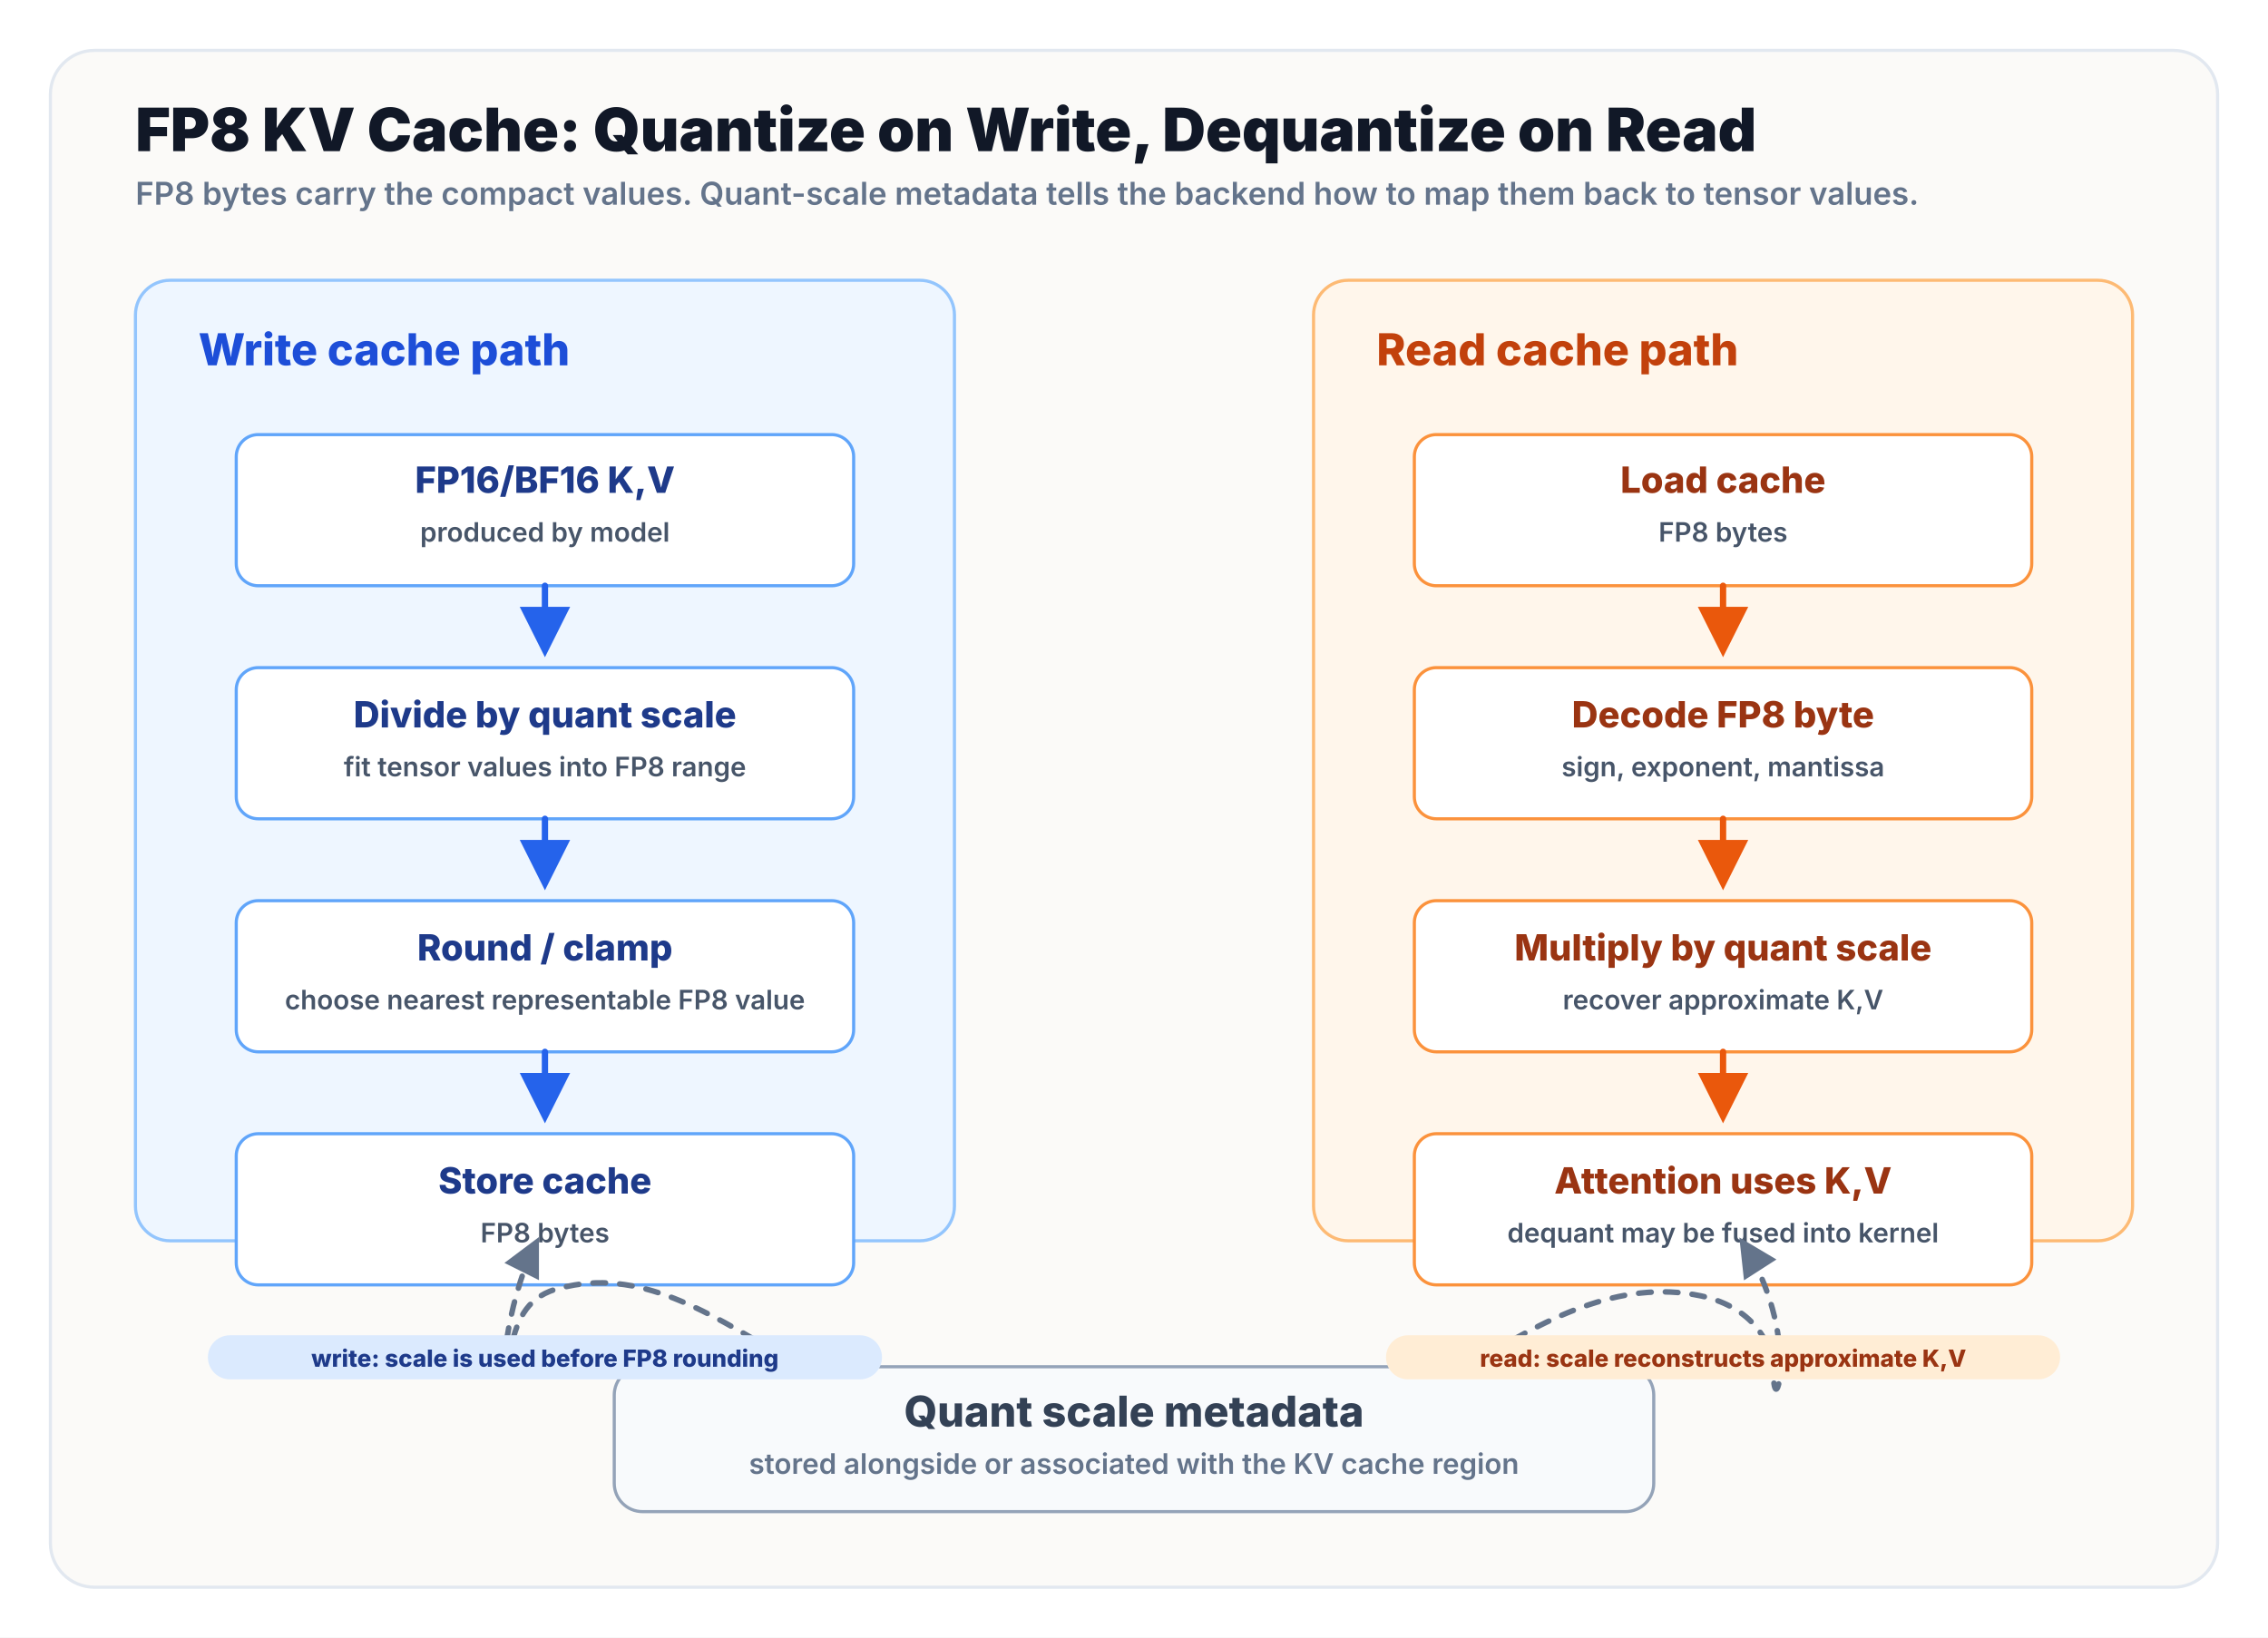
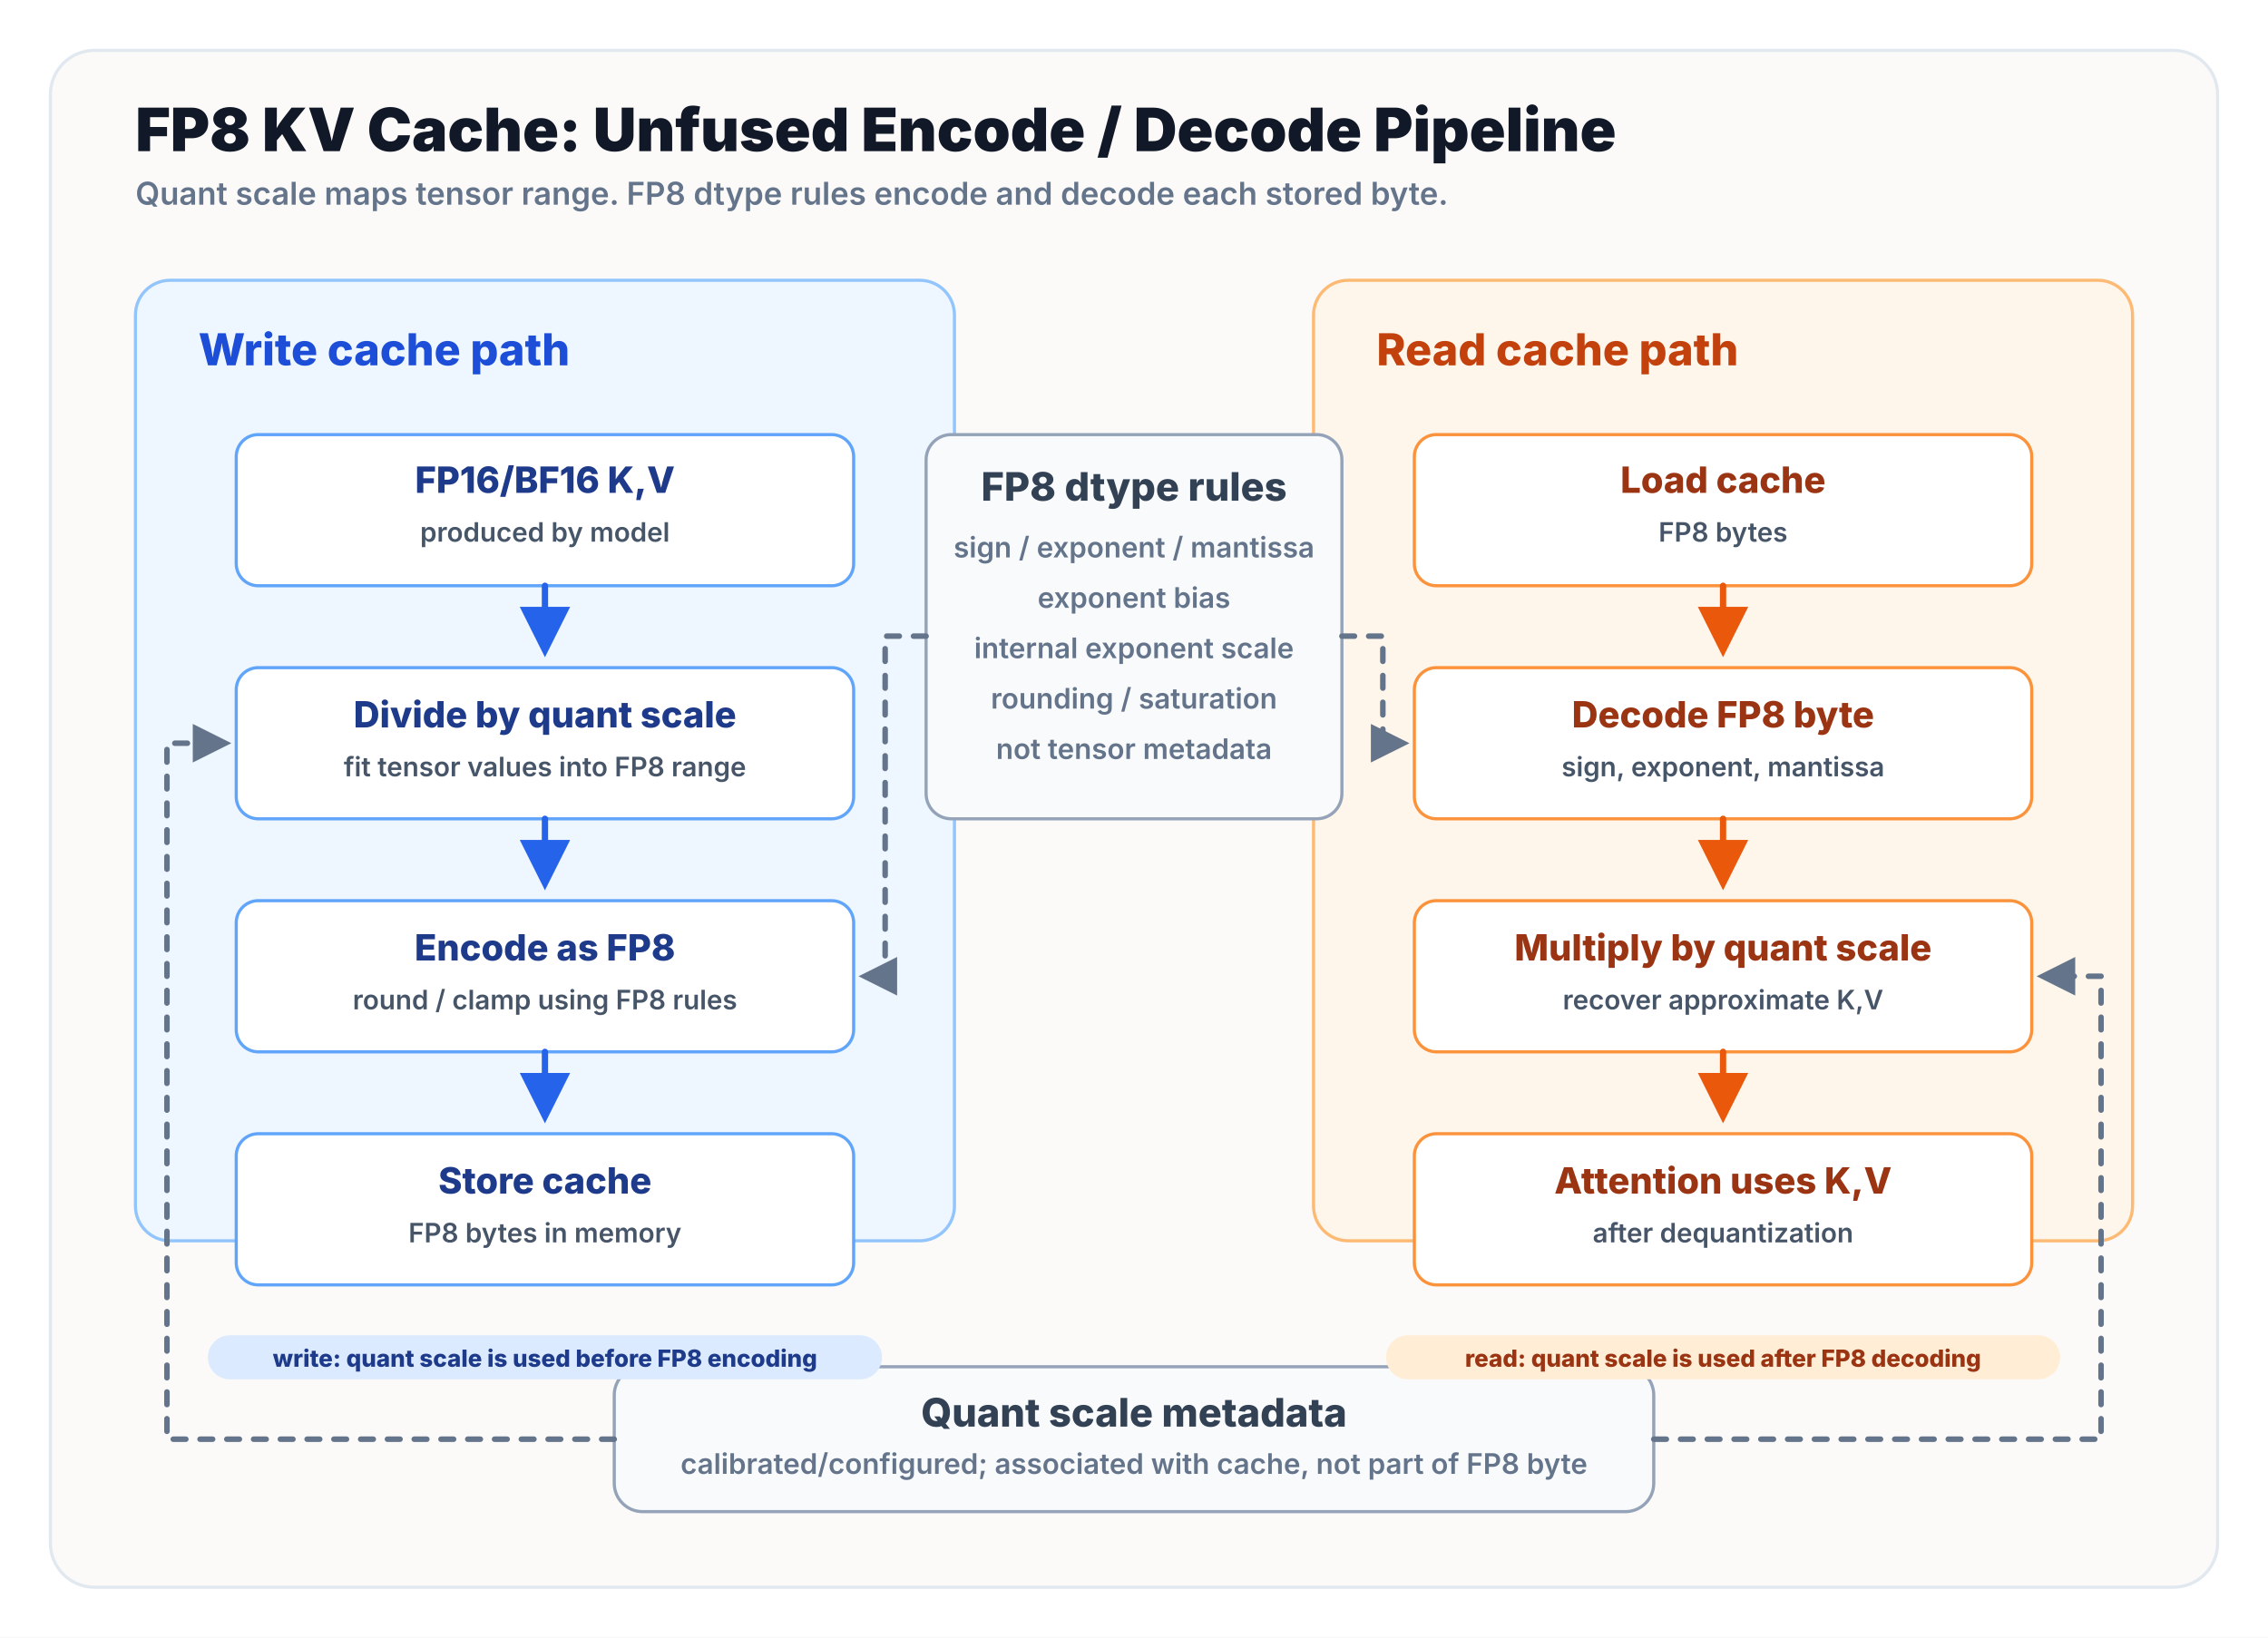
<svg xmlns="http://www.w3.org/2000/svg" width="1440" height="1040" viewBox="0 0 1440 1040" role="img" aria-labelledby="title desc">
  <defs>
    <marker id="arrowBlue" viewBox="0 0 10 10" refX="8" refY="5" markerWidth="8" markerHeight="8" orient="auto-start-reverse">
      <path d="M 0 0 L 10 5 L 0 10 z" fill="#2563eb" />
    </marker>
    <marker id="arrowOrange" viewBox="0 0 10 10" refX="8" refY="5" markerWidth="8" markerHeight="8" orient="auto-start-reverse">
      <path d="M 0 0 L 10 5 L 0 10 z" fill="#ea580c" />
    </marker>
    <marker id="arrowMeta" viewBox="0 0 10 10" refX="8" refY="5" markerWidth="7" markerHeight="7" orient="auto-start-reverse">
      <path d="M 0 0 L 10 5 L 0 10 z" fill="#64748b" />
    </marker>
    <style>
      text {
        font-family: Inter, -apple-system, BlinkMacSystemFont, "Segoe UI", sans-serif;
      }
      .title {
        font-size: 38px;
        font-weight: 850;
        fill: #111827;
      }
      .subtitle {
        font-size: 20px;
        font-weight: 560;
        fill: #64748b;
      }
      .panel-title {
        font-size: 28px;
        font-weight: 820;
      }
      .step-title {
        font-size: 23px;
        font-weight: 800;
      }
      .step-copy {
        font-size: 17px;
        font-weight: 600;
        fill: #475569;
      }
      .chip {
        font-size: 15px;
        font-weight: 760;
      }
      .meta-title {
-         font-size: 27px;
+         font-size: 25px;
        font-weight: 830;
        fill: #334155;
      }
      .meta-copy {
        font-size: 18px;
        font-weight: 610;
        fill: #64748b;
      }
    </style>
  </defs>
  <rect width="1440" height="1040" fill="#ffffff" />
  <rect x="32" y="32" width="1376" height="976" rx="28" fill="#fbfaf8" stroke="#e2e8f0" stroke-width="2" />
-   <text x="86" y="96" class="title">FP8 KV Cache: Quantize on Write, Dequantize on Read</text>
-   <text x="86" y="130" class="subtitle">FP8 bytes carry the compact values. Quant-scale metadata tells the backend how to map them back to tensor values.</text>
+   <text x="86" y="96" class="title">FP8 KV Cache: Unfused Encode / Decode Pipeline</text>
+   <text x="86" y="130" class="subtitle">Quant scale maps tensor range. FP8 dtype rules encode and decode each stored byte.</text>
  <rect x="86" y="178" width="520" height="610" rx="22" fill="#eef6ff" stroke="#93c5fd" stroke-width="2" />
  <rect x="834" y="178" width="520" height="610" rx="22" fill="#fff6eb" stroke="#fdba74" stroke-width="2" />
  <text x="126" y="232" class="panel-title" fill="#1d4ed8">Write cache path</text>
  <text x="874" y="232" class="panel-title" fill="#c2410c">Read cache path</text>
  <g>
    <rect x="150" y="276" width="392" height="96" rx="14" fill="#ffffff" stroke="#60a5fa" stroke-width="2" />
    <rect x="150" y="424" width="392" height="96" rx="14" fill="#ffffff" stroke="#60a5fa" stroke-width="2" />
    <rect x="150" y="572" width="392" height="96" rx="14" fill="#ffffff" stroke="#60a5fa" stroke-width="2" />
    <rect x="150" y="720" width="392" height="96" rx="14" fill="#ffffff" stroke="#60a5fa" stroke-width="2" />
    <rect x="898" y="276" width="392" height="96" rx="14" fill="#ffffff" stroke="#fb923c" stroke-width="2" />
    <rect x="898" y="424" width="392" height="96" rx="14" fill="#ffffff" stroke="#fb923c" stroke-width="2" />
    <rect x="898" y="572" width="392" height="96" rx="14" fill="#ffffff" stroke="#fb923c" stroke-width="2" />
    <rect x="898" y="720" width="392" height="96" rx="14" fill="#ffffff" stroke="#fb923c" stroke-width="2" />
  </g>
  <text x="346" y="313" text-anchor="middle" class="step-title" fill="#1e3a8a">FP16/BF16 K,V</text>
  <text x="346" y="344" text-anchor="middle" class="step-copy">produced by model</text>
  <text x="346" y="462" text-anchor="middle" class="step-title" fill="#1e3a8a">Divide by quant scale</text>
  <text x="346" y="493" text-anchor="middle" class="step-copy">fit tensor values into FP8 range</text>
-   <text x="346" y="610" text-anchor="middle" class="step-title" fill="#1e3a8a">Round / clamp</text>
-   <text x="346" y="641" text-anchor="middle" class="step-copy">choose nearest representable FP8 value</text>
+   <text x="346" y="610" text-anchor="middle" class="step-title" fill="#1e3a8a">Encode as FP8</text>
+   <text x="346" y="641" text-anchor="middle" class="step-copy">round / clamp using FP8 rules</text>
  <text x="346" y="758" text-anchor="middle" class="step-title" fill="#1e3a8a">Store cache</text>
-   <text x="346" y="789" text-anchor="middle" class="step-copy">FP8 bytes</text>
+   <text x="346" y="789" text-anchor="middle" class="step-copy">FP8 bytes in memory</text>
  <text x="1094" y="313" text-anchor="middle" class="step-title" fill="#9a3412">Load cache</text>
  <text x="1094" y="344" text-anchor="middle" class="step-copy">FP8 bytes</text>
  <text x="1094" y="462" text-anchor="middle" class="step-title" fill="#9a3412">Decode FP8 byte</text>
  <text x="1094" y="493" text-anchor="middle" class="step-copy">sign, exponent, mantissa</text>
  <text x="1094" y="610" text-anchor="middle" class="step-title" fill="#9a3412">Multiply by quant scale</text>
  <text x="1094" y="641" text-anchor="middle" class="step-copy">recover approximate K,V</text>
  <text x="1094" y="758" text-anchor="middle" class="step-title" fill="#9a3412">Attention uses K,V</text>
-   <text x="1094" y="789" text-anchor="middle" class="step-copy">dequant may be fused into kernel</text>
+   <text x="1094" y="789" text-anchor="middle" class="step-copy">after dequantization</text>
  <g fill="none" stroke-linecap="round" stroke-linejoin="round">
    <path d="M346 372 L346 411" stroke="#2563eb" stroke-width="4" marker-end="url(#arrowBlue)" />
    <path d="M346 520 L346 559" stroke="#2563eb" stroke-width="4" marker-end="url(#arrowBlue)" />
    <path d="M346 668 L346 707" stroke="#2563eb" stroke-width="4" marker-end="url(#arrowBlue)" />
    <path d="M1094 372 L1094 411" stroke="#ea580c" stroke-width="4" marker-end="url(#arrowOrange)" />
    <path d="M1094 520 L1094 559" stroke="#ea580c" stroke-width="4" marker-end="url(#arrowOrange)" />
    <path d="M1094 668 L1094 707" stroke="#ea580c" stroke-width="4" marker-end="url(#arrowOrange)" />
  </g>
+   <rect x="588" y="276" width="264" height="244" rx="16" fill="#f8fafc" stroke="#94a3b8" stroke-width="2" />
+   <text x="720" y="318" text-anchor="middle" class="meta-title">FP8 dtype rules</text>
+   <text x="720" y="354" text-anchor="middle" class="meta-copy">sign / exponent / mantissa</text>
+   <text x="720" y="386" text-anchor="middle" class="meta-copy">exponent bias</text>
+   <text x="720" y="418" text-anchor="middle" class="meta-copy">internal exponent scale</text>
+   <text x="720" y="450" text-anchor="middle" class="meta-copy">rounding / saturation</text>
+   <text x="720" y="482" text-anchor="middle" class="meta-copy">not tensor metadata</text>
  <rect x="390" y="868" width="660" height="92" rx="18" fill="#f8fafc" stroke="#94a3b8" stroke-width="2" />
  <text x="720" y="906" text-anchor="middle" class="meta-title">Quant scale metadata</text>
-   <text x="720" y="936" text-anchor="middle" class="meta-copy">stored alongside or associated with the KV cache region</text>
+   <text x="720" y="936" text-anchor="middle" class="meta-copy">calibrated/configured; associated with cache, not part of FP8 byte</text>
  <g fill="none" stroke="#64748b" stroke-width="3.5" stroke-linecap="round" stroke-linejoin="round" stroke-dasharray="8 9">
-     <path d="M508 868 C454 836 410 806 360 817 C338 821 330 833 325 853 C317 887 320 830 340 790" marker-end="url(#arrowMeta)" />
-     <path d="M932 868 C980 838 1028 812 1080 823 C1108 829 1126 848 1126 874 C1127 904 1143 846 1107 790" marker-end="url(#arrowMeta)" />
+     <path d="M390 914 L106 914 L106 472 L142 472" marker-end="url(#arrowMeta)" />
+     <path d="M1050 914 L1334 914 L1334 620 L1298 620" marker-end="url(#arrowMeta)" />
+     <path d="M588 404 L562 404 L562 620 L550 620" marker-end="url(#arrowMeta)" />
+     <path d="M852 404 L878 404 L878 472 L890 472" marker-end="url(#arrowMeta)" />
  </g>
  <rect x="132" y="848" width="428" height="28" rx="14" fill="#dbeafe" />
-   <text x="346" y="868" text-anchor="middle" class="chip" fill="#1e3a8a">write: scale is used before FP8 rounding</text>
+   <text x="346" y="868" text-anchor="middle" class="chip" fill="#1e3a8a">write: quant scale is used before FP8 encoding</text>
  <rect x="880" y="848" width="428" height="28" rx="14" fill="#ffedd5" />
-   <text x="1094" y="868" text-anchor="middle" class="chip" fill="#9a3412">read: scale reconstructs approximate K,V</text>
+   <text x="1094" y="868" text-anchor="middle" class="chip" fill="#9a3412">read: quant scale is used after FP8 decoding</text>
</svg>
